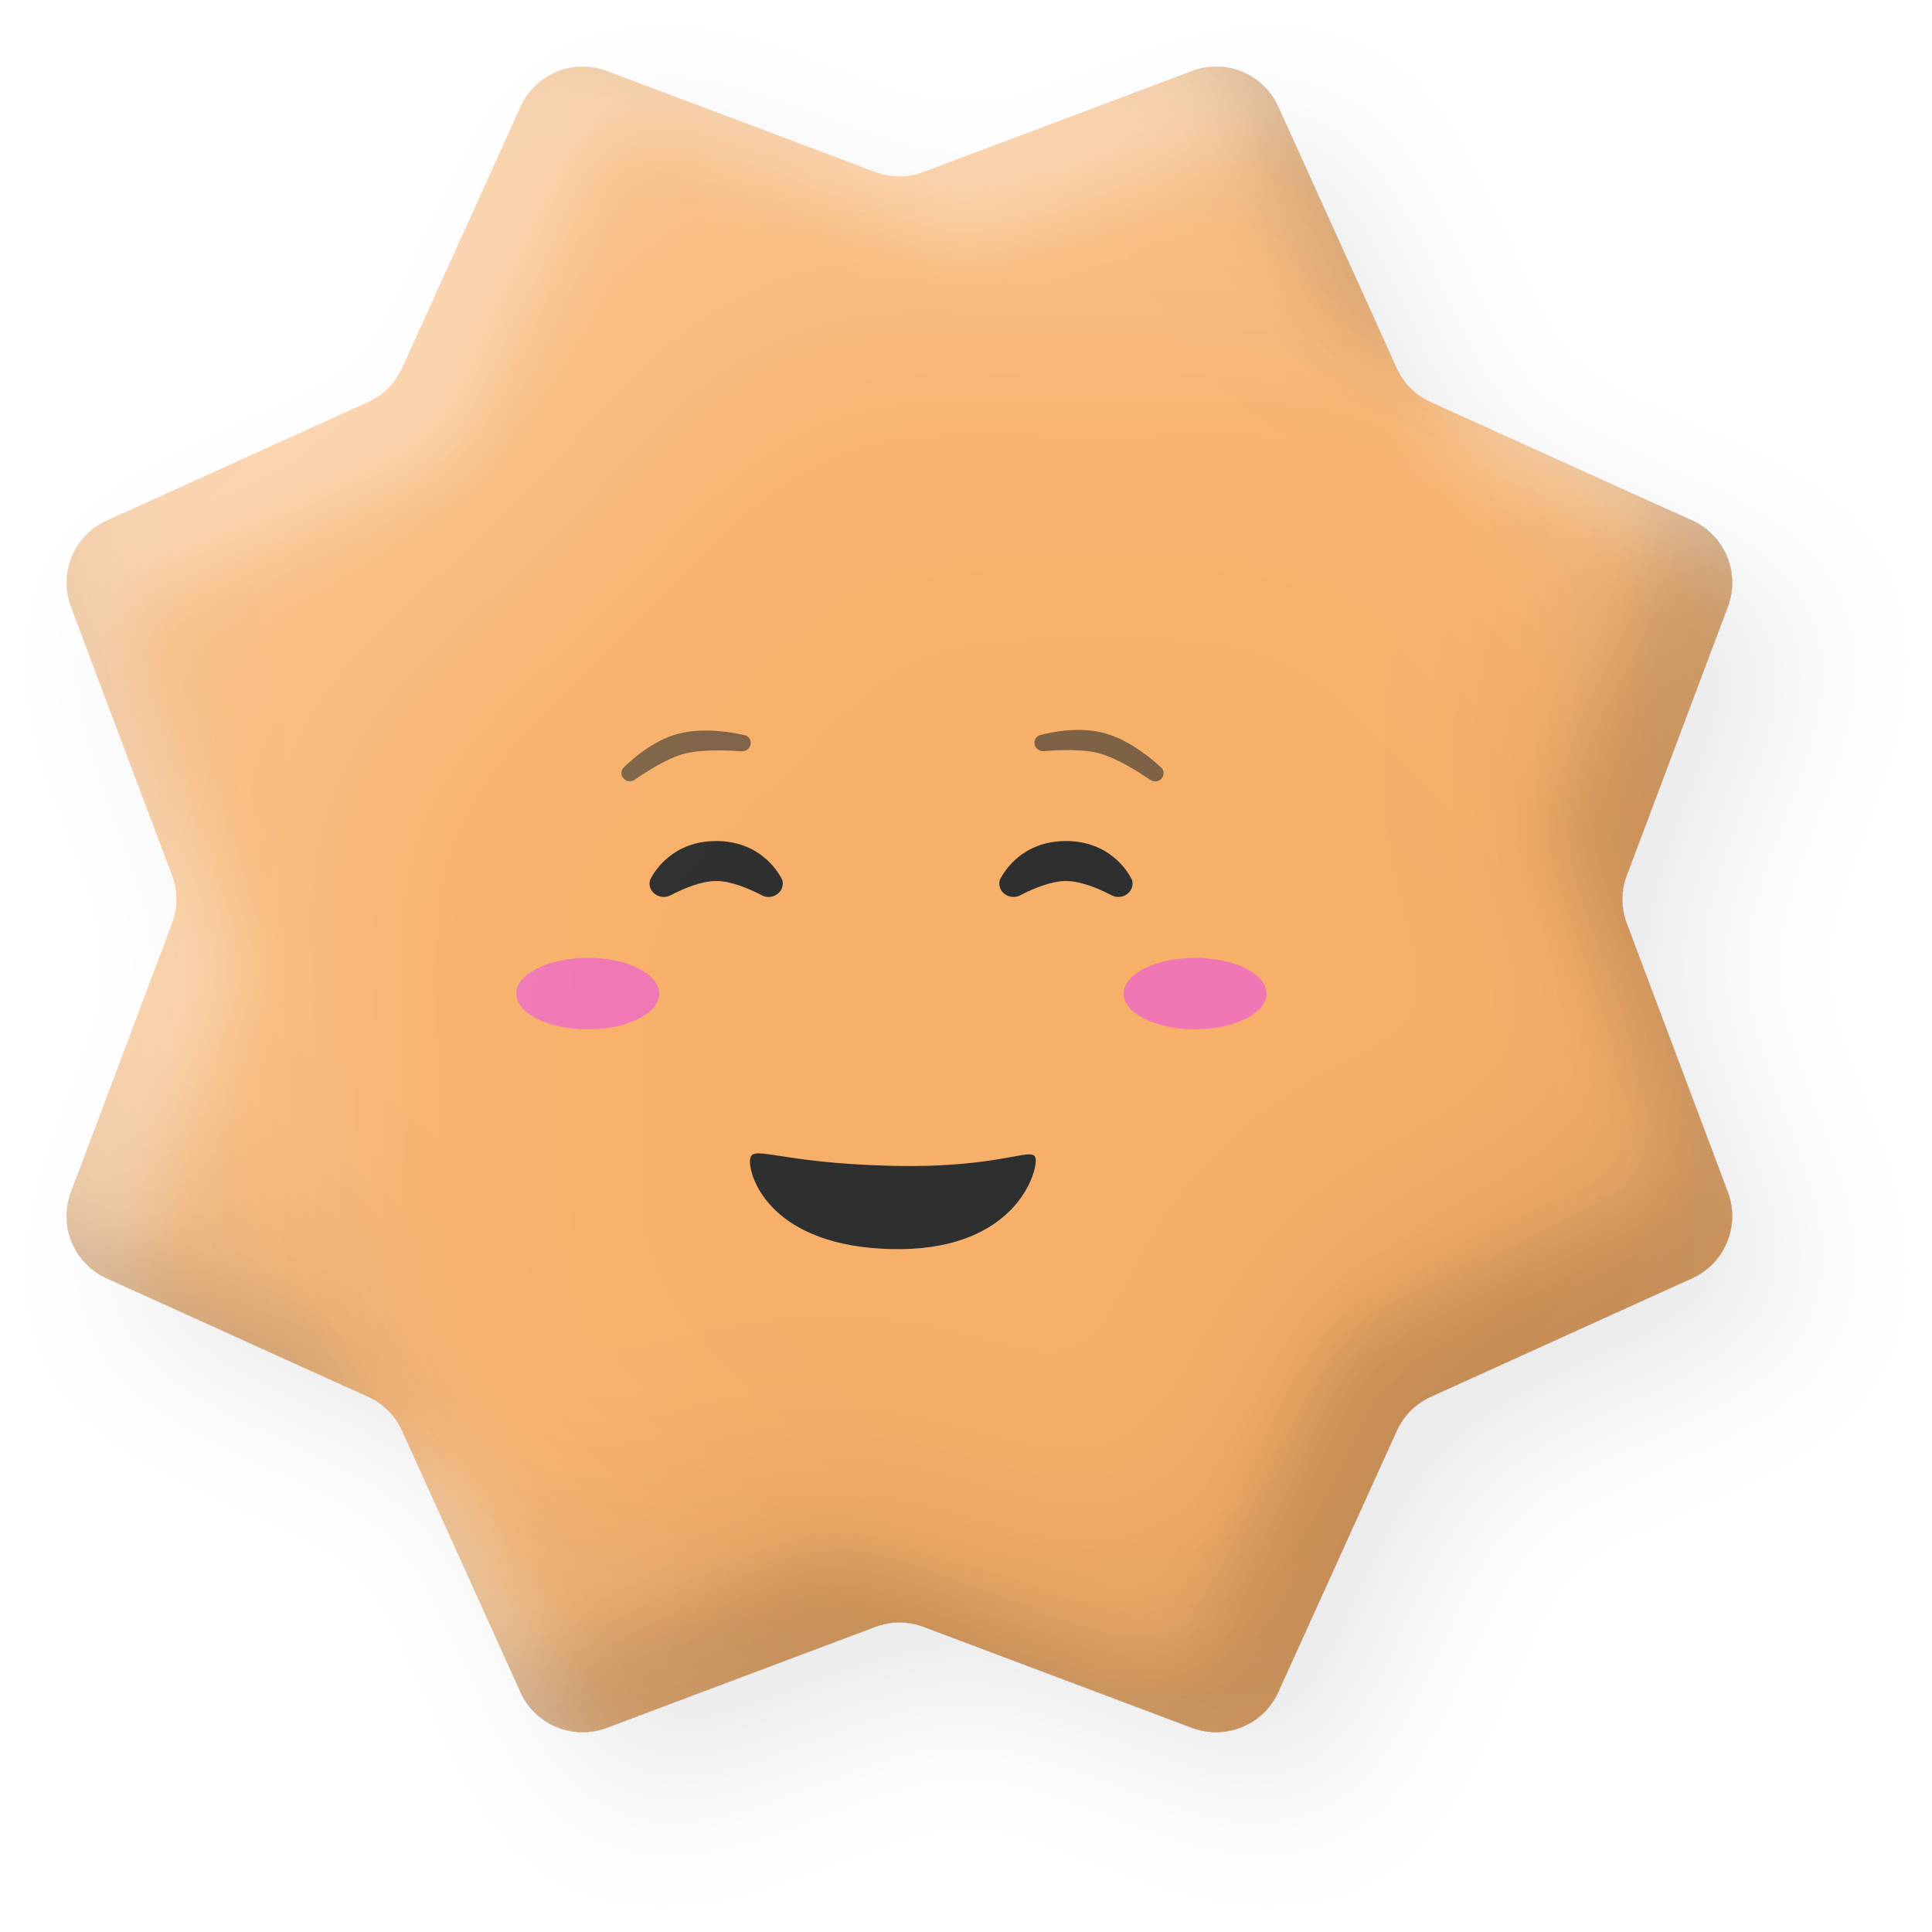
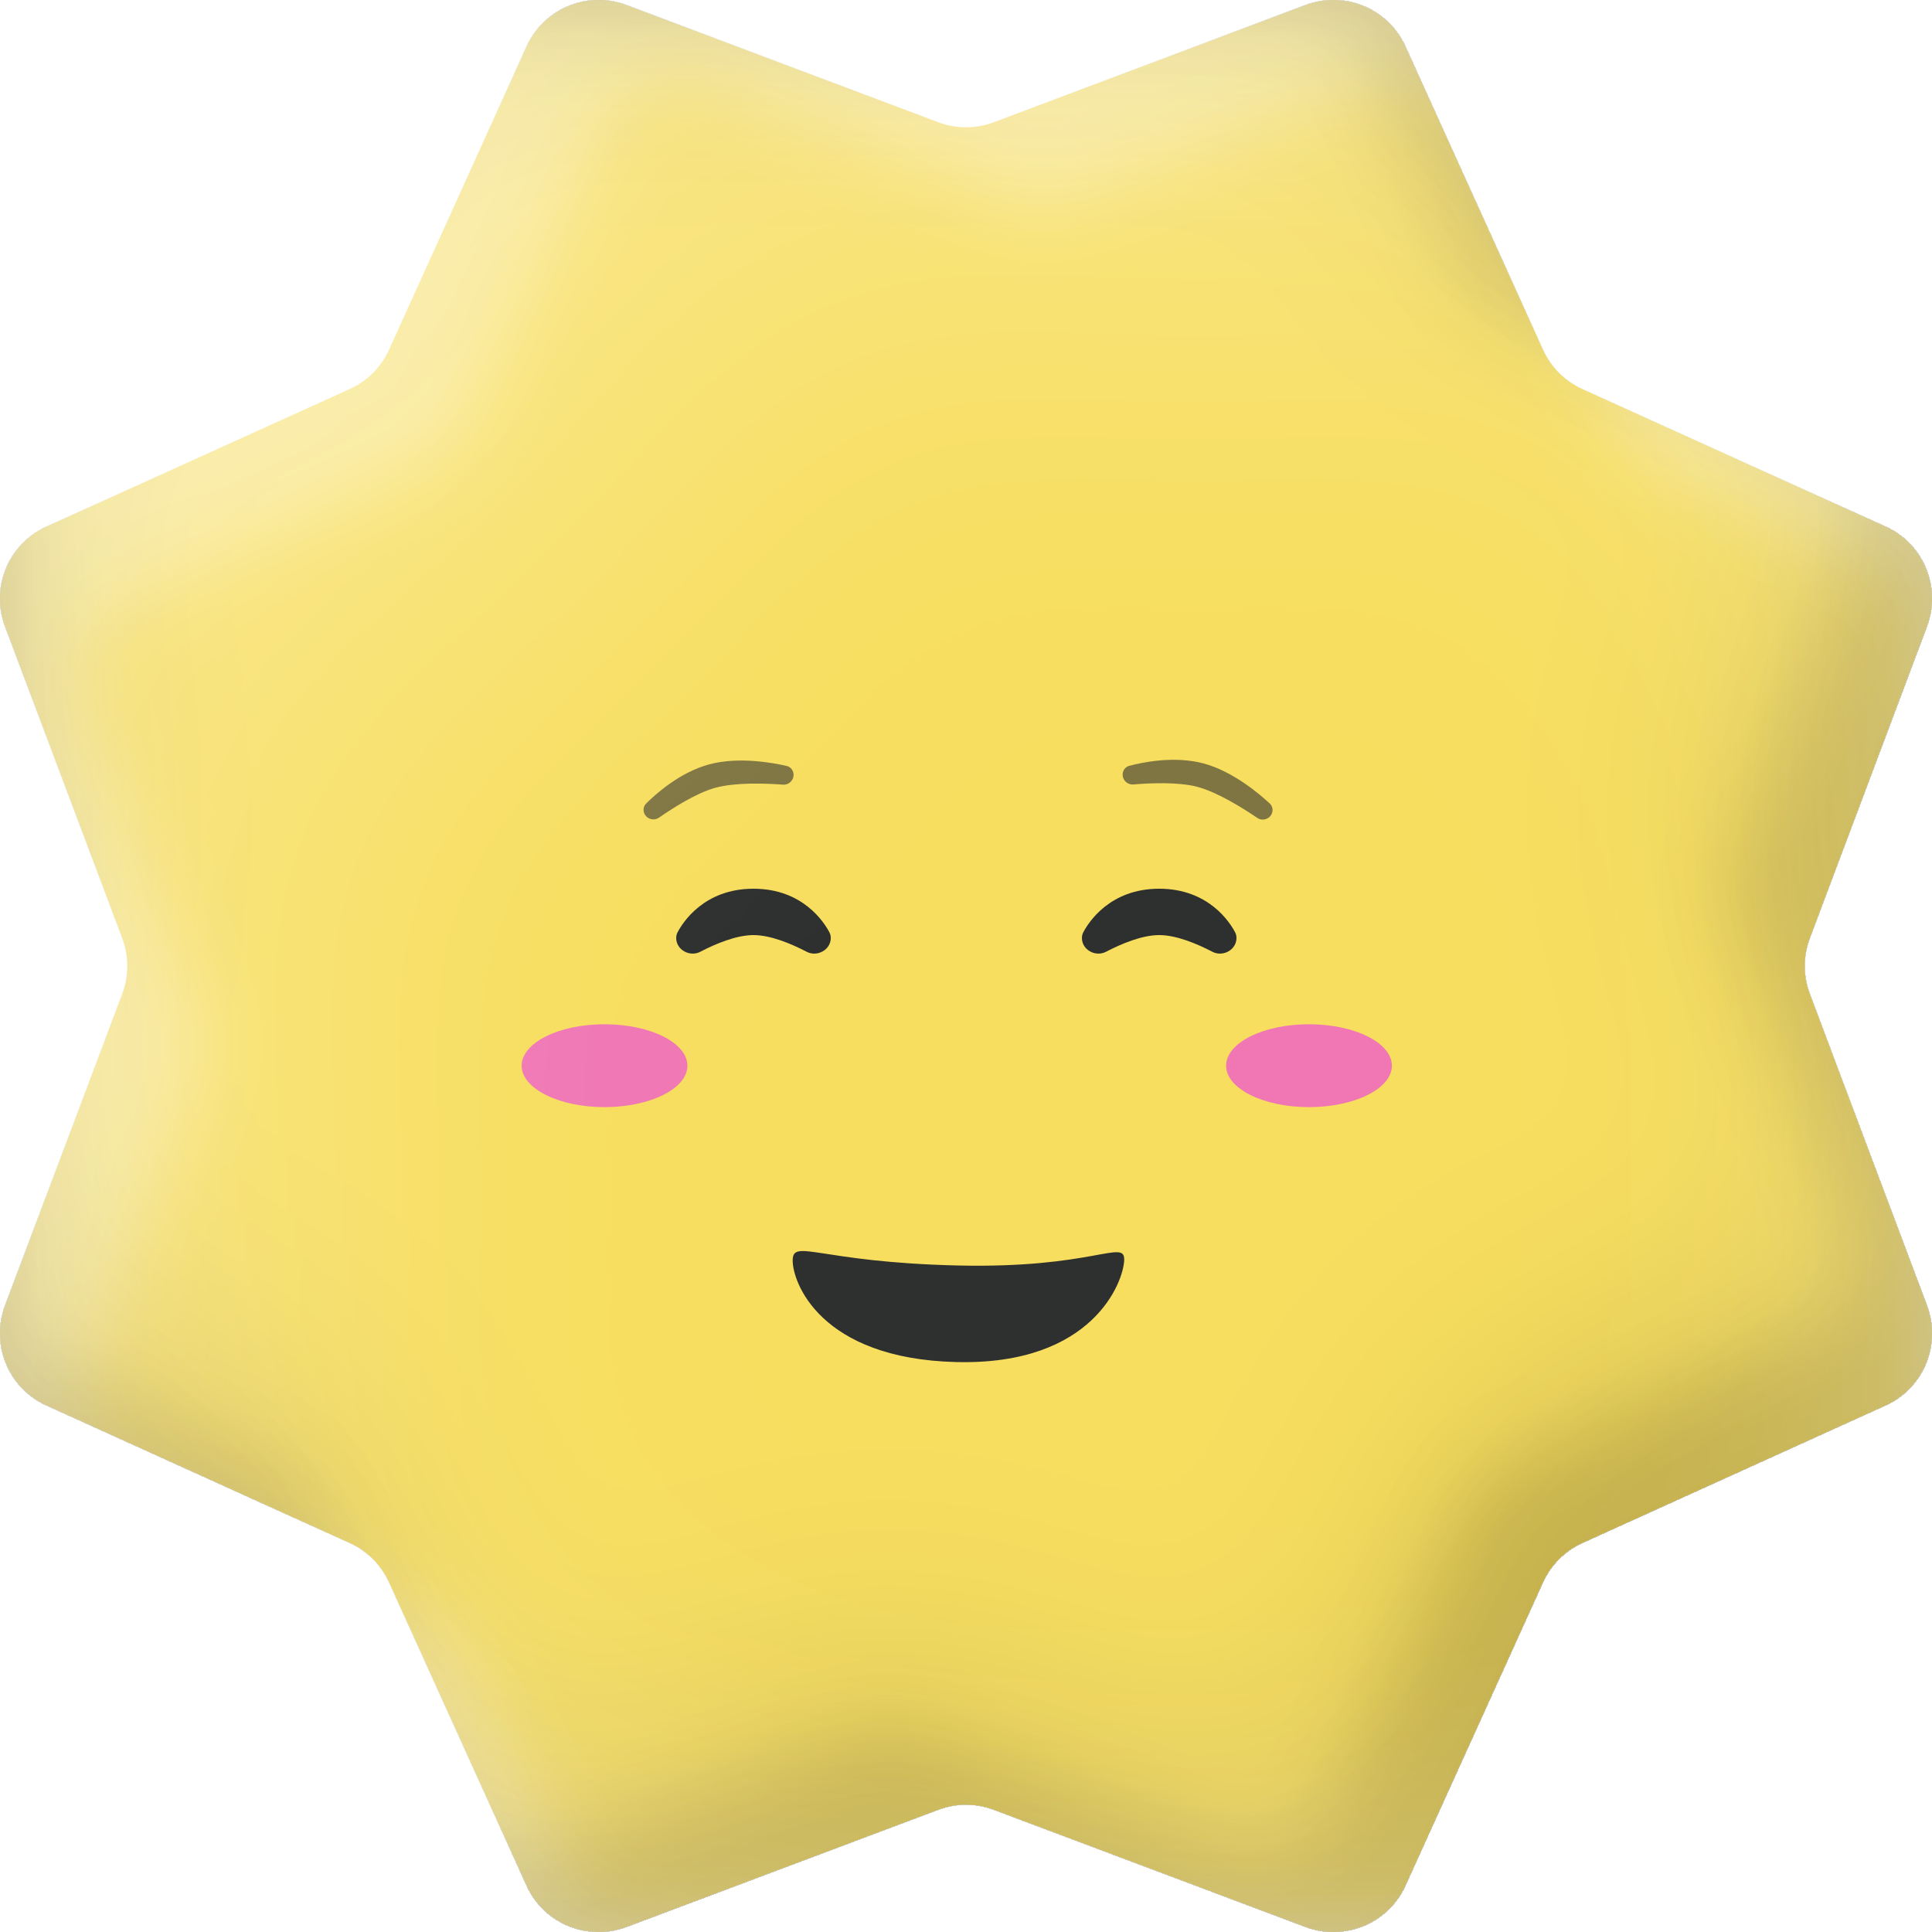
- <svg xmlns="http://www.w3.org/2000/svg" width="116" height="116" viewBox="0 0 116 116" fill="none">
-   <g filter="url(#filter0_dii_814_3165)">
-     <g filter="url(#filter1_ii_814_3165)">
-       <path d="M31.256 6.405C32.147 4.441 34.409 3.504 36.428 4.263L52.559 10.328C53.488 10.677 54.512 10.677 55.441 10.328L71.572 4.263C73.591 3.504 75.853 4.441 76.744 6.405L83.862 22.1C84.272 23.004 84.996 23.728 85.9 24.138L101.595 31.256C103.559 32.147 104.496 34.409 103.737 36.428L97.672 52.559C97.323 53.488 97.323 54.512 97.672 55.441L103.737 71.572C104.496 73.591 103.559 75.853 101.595 76.744L85.9 83.862C84.996 84.272 84.272 84.996 83.862 85.9L76.744 101.595C75.853 103.559 73.591 104.496 71.572 103.737L55.441 97.672C54.512 97.323 53.488 97.323 52.559 97.672L36.428 103.737C34.409 104.496 32.147 103.559 31.256 101.595L24.138 85.9C23.728 84.996 23.004 84.272 22.1 83.862L6.405 76.744C4.441 75.853 3.504 73.591 4.263 71.572L10.328 55.441C10.677 54.512 10.677 53.488 10.328 52.559L4.263 36.428C3.504 34.409 4.441 32.147 6.405 31.256L22.1 24.138C23.004 23.728 23.728 23.004 24.138 22.1L31.256 6.405Z" fill="#F7B069" />
+ <svg xmlns="http://www.w3.org/2000/svg" width="100" height="100" viewBox="0 0 100 100" fill="none">
+   <g filter="url(#filter0_ii_1329_3858)">
+     <g filter="url(#filter1_ii_1329_3858)">
+       <path d="M27.256 2.405C28.147 0.441 30.409 -0.496 32.428 0.263L48.559 6.328C49.488 6.677 50.512 6.677 51.441 6.328L67.572 0.263C69.591 -0.496 71.853 0.441 72.744 2.405L79.862 18.1C80.272 19.004 80.996 19.728 81.9 20.138L97.595 27.256C99.559 28.147 100.496 30.409 99.737 32.428L93.672 48.559C93.323 49.488 93.323 50.512 93.672 51.441L99.737 67.572C100.496 69.591 99.559 71.853 97.595 72.744L81.9 79.862C80.996 80.272 80.272 80.996 79.862 81.9L72.744 97.595C71.853 99.559 69.591 100.496 67.572 99.737L51.441 93.672C50.512 93.323 49.488 93.323 48.559 93.672L32.428 99.737C30.409 100.496 28.147 99.559 27.256 97.595L20.138 81.9C19.728 80.996 19.004 80.272 18.1 79.862L2.405 72.744C0.441 71.853 -0.496 69.591 0.263 67.572L6.328 51.441C6.677 50.512 6.677 49.488 6.328 48.559L0.263 32.428C-0.496 30.409 0.441 28.147 2.405 27.256L18.1 20.138C19.004 19.728 19.728 19.004 20.138 18.1L27.256 2.405Z" fill="#F7DE5F" />
    </g>
-     <path d="M53.5 74.997C46.411 74.823 45.002 70.82 45.029 69.71C45.056 68.601 46.411 69.823 53.5 69.997C60.589 70.171 62.216 68.601 62.189 69.71C62.161 70.82 60.589 75.171 53.5 74.997Z" fill="#2E302F" />
-     <ellipse cx="35.29" cy="59.657" rx="4.29" ry="2.145" fill="#F077B4" />
-     <ellipse cx="71.753" cy="59.656" rx="4.29" ry="2.145" fill="#F077B4" />
-     <path d="M39 53.049C39 52.949 39.019 52.85 39.066 52.761C39.33 52.254 40.433 50.497 43 50.497C45.567 50.497 46.67 52.254 46.934 52.761C46.981 52.85 47 52.949 47 53.049C47 53.662 46.298 54.043 45.755 53.761C44.947 53.34 43.886 52.897 43 52.897C42.114 52.897 41.053 53.34 40.245 53.761C39.702 54.043 39 53.662 39 53.049Z" fill="#2E302F" />
-     <path d="M60 53.049C60 52.949 60.019 52.85 60.066 52.761C60.33 52.254 61.433 50.497 64 50.497C66.567 50.497 67.67 52.254 67.934 52.761C67.981 52.85 68 52.949 68 53.049C68 53.662 67.298 54.043 66.754 53.761C65.948 53.34 64.886 52.897 64 52.897C63.114 52.897 62.053 53.34 61.245 53.761C60.702 54.043 60 53.662 60 53.049Z" fill="#2E302F" />
-     <path d="M69.849 46.548C69.76 46.882 69.359 47.024 69.073 46.829C68.326 46.321 67.013 45.498 65.97 45.222C64.988 44.963 63.534 45.027 62.666 45.1C62.317 45.129 62.035 44.803 62.125 44.466C62.168 44.306 62.287 44.18 62.446 44.137C63.073 43.969 64.759 43.601 66.295 44.012C67.834 44.425 69.223 45.621 69.723 46.089C69.849 46.206 69.894 46.382 69.849 46.548Z" fill="#2E302F" fill-opacity="0.6" />
-     <path d="M45.058 44.477C45.147 44.812 44.871 45.135 44.526 45.109C43.626 45.042 42.077 44.986 41.036 45.269C40.055 45.535 38.828 46.318 38.113 46.815C37.825 47.015 37.418 46.874 37.327 46.536C37.285 46.377 37.324 46.208 37.441 46.091C37.9 45.632 39.176 44.47 40.712 44.059C42.251 43.646 44.052 43.987 44.719 44.143C44.887 44.182 45.014 44.312 45.058 44.477Z" fill="#2E302F" fill-opacity="0.6" />
+     <path d="M49.5 70.5C42.411 70.327 41.002 66.323 41.029 65.214C41.056 64.104 42.411 65.327 49.5 65.5C56.589 65.674 58.216 64.104 58.188 65.214C58.161 66.323 56.589 70.674 49.5 70.5Z" fill="#2E302F" />
+     <ellipse cx="31.29" cy="55.16" rx="4.29" ry="2.145" fill="#F077B4" />
+     <ellipse cx="67.753" cy="55.16" rx="4.29" ry="2.145" fill="#F077B4" />
+     <path d="M35 48.552C35 48.452 35.019 48.354 35.066 48.265C35.33 47.758 36.433 46 39 46C41.567 46 42.67 47.758 42.934 48.265C42.981 48.354 43 48.452 43 48.552C43 49.165 42.298 49.547 41.755 49.264C40.947 48.844 39.886 48.4 39 48.4C38.114 48.4 37.053 48.844 36.245 49.264C35.702 49.547 35 49.165 35 48.552Z" fill="#2E302F" />
+     <path d="M56 48.552C56 48.452 56.019 48.354 56.066 48.265C56.33 47.758 57.433 46 60 46C62.567 46 63.67 47.758 63.934 48.265C63.981 48.354 64 48.452 64 48.552C64 49.165 63.298 49.547 62.755 49.264C61.947 48.844 60.886 48.4 60 48.4C59.114 48.4 58.053 48.844 57.245 49.264C56.702 49.547 56 49.165 56 48.552Z" fill="#2E302F" />
+     <path d="M65.849 42.051C65.76 42.385 65.359 42.527 65.073 42.332C64.327 41.825 63.013 41.001 61.97 40.725C60.988 40.466 59.534 40.53 58.666 40.603C58.317 40.632 58.035 40.307 58.125 39.969C58.168 39.809 58.287 39.683 58.446 39.64C59.073 39.472 60.759 39.104 62.295 39.515C63.834 39.928 65.223 41.124 65.724 41.592C65.849 41.71 65.894 41.886 65.849 42.051Z" fill="#2E302F" fill-opacity="0.6" />
+     <path d="M41.058 39.981C41.147 40.315 40.871 40.638 40.526 40.612C39.626 40.546 38.077 40.489 37.036 40.772C36.055 41.038 34.828 41.821 34.113 42.319C33.825 42.518 33.418 42.377 33.327 42.039C33.285 41.88 33.324 41.711 33.441 41.594C33.9 41.135 35.176 39.973 36.712 39.562C38.251 39.149 40.052 39.491 40.719 39.646C40.887 39.685 41.014 39.815 41.058 39.981Z" fill="#2E302F" fill-opacity="0.6" />
  </g>
  <defs>
-     <filter id="filter0_dii_814_3165" x="-0.462" y="-4" width="116.462" height="120" filterUnits="userSpaceOnUse" color-interpolation-filters="sRGB">
+     <filter id="filter0_ii_1329_3858" x="-4" y="-8" width="116" height="120" filterUnits="userSpaceOnUse" color-interpolation-filters="sRGB">
      <feFlood flood-opacity="0" result="BackgroundImageFix" />
-       <feColorMatrix in="SourceAlpha" type="matrix" values="0 0 0 0 0 0 0 0 0 0 0 0 0 0 0 0 0 0 127 0" result="hardAlpha" />
-       <feOffset dx="4" dy="4" />
-       <feGaussianBlur stdDeviation="4" />
-       <feComposite in2="hardAlpha" operator="out" />
-       <feColorMatrix type="matrix" values="0 0 0 0 0 0 0 0 0 0 0 0 0 0 0 0 0 0 0.08 0" />
-       <feBlend mode="normal" in2="BackgroundImageFix" result="effect1_dropShadow_814_3165" />
-       <feBlend mode="normal" in="SourceGraphic" in2="effect1_dropShadow_814_3165" result="shape" />
+       <feBlend mode="normal" in="SourceGraphic" in2="BackgroundImageFix" result="shape" />
      <feColorMatrix in="SourceAlpha" type="matrix" values="0 0 0 0 0 0 0 0 0 0 0 0 0 0 0 0 0 0 127 0" result="hardAlpha" />
      <feOffset dx="-4" dy="-8" />
      <feGaussianBlur stdDeviation="6" />
      <feComposite in2="hardAlpha" operator="arithmetic" k2="-1" k3="1" />
      <feColorMatrix type="matrix" values="0 0 0 0 0 0 0 0 0 0 0 0 0 0 0 0 0 0 0.1 0" />
-       <feBlend mode="normal" in2="shape" result="effect2_innerShadow_814_3165" />
+       <feBlend mode="normal" in2="shape" result="effect1_innerShadow_1329_3858" />
      <feColorMatrix in="SourceAlpha" type="matrix" values="0 0 0 0 0 0 0 0 0 0 0 0 0 0 0 0 0 0 127 0" result="hardAlpha" />
      <feOffset dx="12" dy="12" />
      <feGaussianBlur stdDeviation="10" />
      <feComposite in2="hardAlpha" operator="arithmetic" k2="-1" k3="1" />
      <feColorMatrix type="matrix" values="0 0 0 0 1 0 0 0 0 1 0 0 0 0 1 0 0 0 0.24 0" />
-       <feBlend mode="normal" in2="effect2_innerShadow_814_3165" result="effect3_innerShadow_814_3165" />
+       <feBlend mode="normal" in2="effect1_innerShadow_1329_3858" result="effect2_innerShadow_1329_3858" />
    </filter>
-     <filter id="filter1_ii_814_3165" x="0" y="0" width="108" height="108" filterUnits="userSpaceOnUse" color-interpolation-filters="sRGB">
+     <filter id="filter1_ii_1329_3858" x="-4" y="-4" width="108" height="108" filterUnits="userSpaceOnUse" color-interpolation-filters="sRGB">
      <feFlood flood-opacity="0" result="BackgroundImageFix" />
      <feBlend mode="normal" in="SourceGraphic" in2="BackgroundImageFix" result="shape" />
      <feColorMatrix in="SourceAlpha" type="matrix" values="0 0 0 0 0 0 0 0 0 0 0 0 0 0 0 0 0 0 127 0" result="hardAlpha" />
      <feOffset dx="4" dy="4" />
      <feGaussianBlur stdDeviation="2" />
      <feComposite in2="hardAlpha" operator="arithmetic" k2="-1" k3="1" />
      <feColorMatrix type="matrix" values="0 0 0 0 1 0 0 0 0 1 0 0 0 0 1 0 0 0 0.32 0" />
-       <feBlend mode="normal" in2="shape" result="effect1_innerShadow_814_3165" />
+       <feBlend mode="normal" in2="shape" result="effect1_innerShadow_1329_3858" />
      <feColorMatrix in="SourceAlpha" type="matrix" values="0 0 0 0 0 0 0 0 0 0 0 0 0 0 0 0 0 0 127 0" result="hardAlpha" />
      <feOffset dx="-4" dy="-4" />
      <feGaussianBlur stdDeviation="2" />
      <feComposite in2="hardAlpha" operator="arithmetic" k2="-1" k3="1" />
      <feColorMatrix type="matrix" values="0 0 0 0 0 0 0 0 0 0 0 0 0 0 0 0 0 0 0.12 0" />
-       <feBlend mode="normal" in2="effect1_innerShadow_814_3165" result="effect2_innerShadow_814_3165" />
+       <feBlend mode="normal" in2="effect1_innerShadow_1329_3858" result="effect2_innerShadow_1329_3858" />
    </filter>
  </defs>
</svg>
